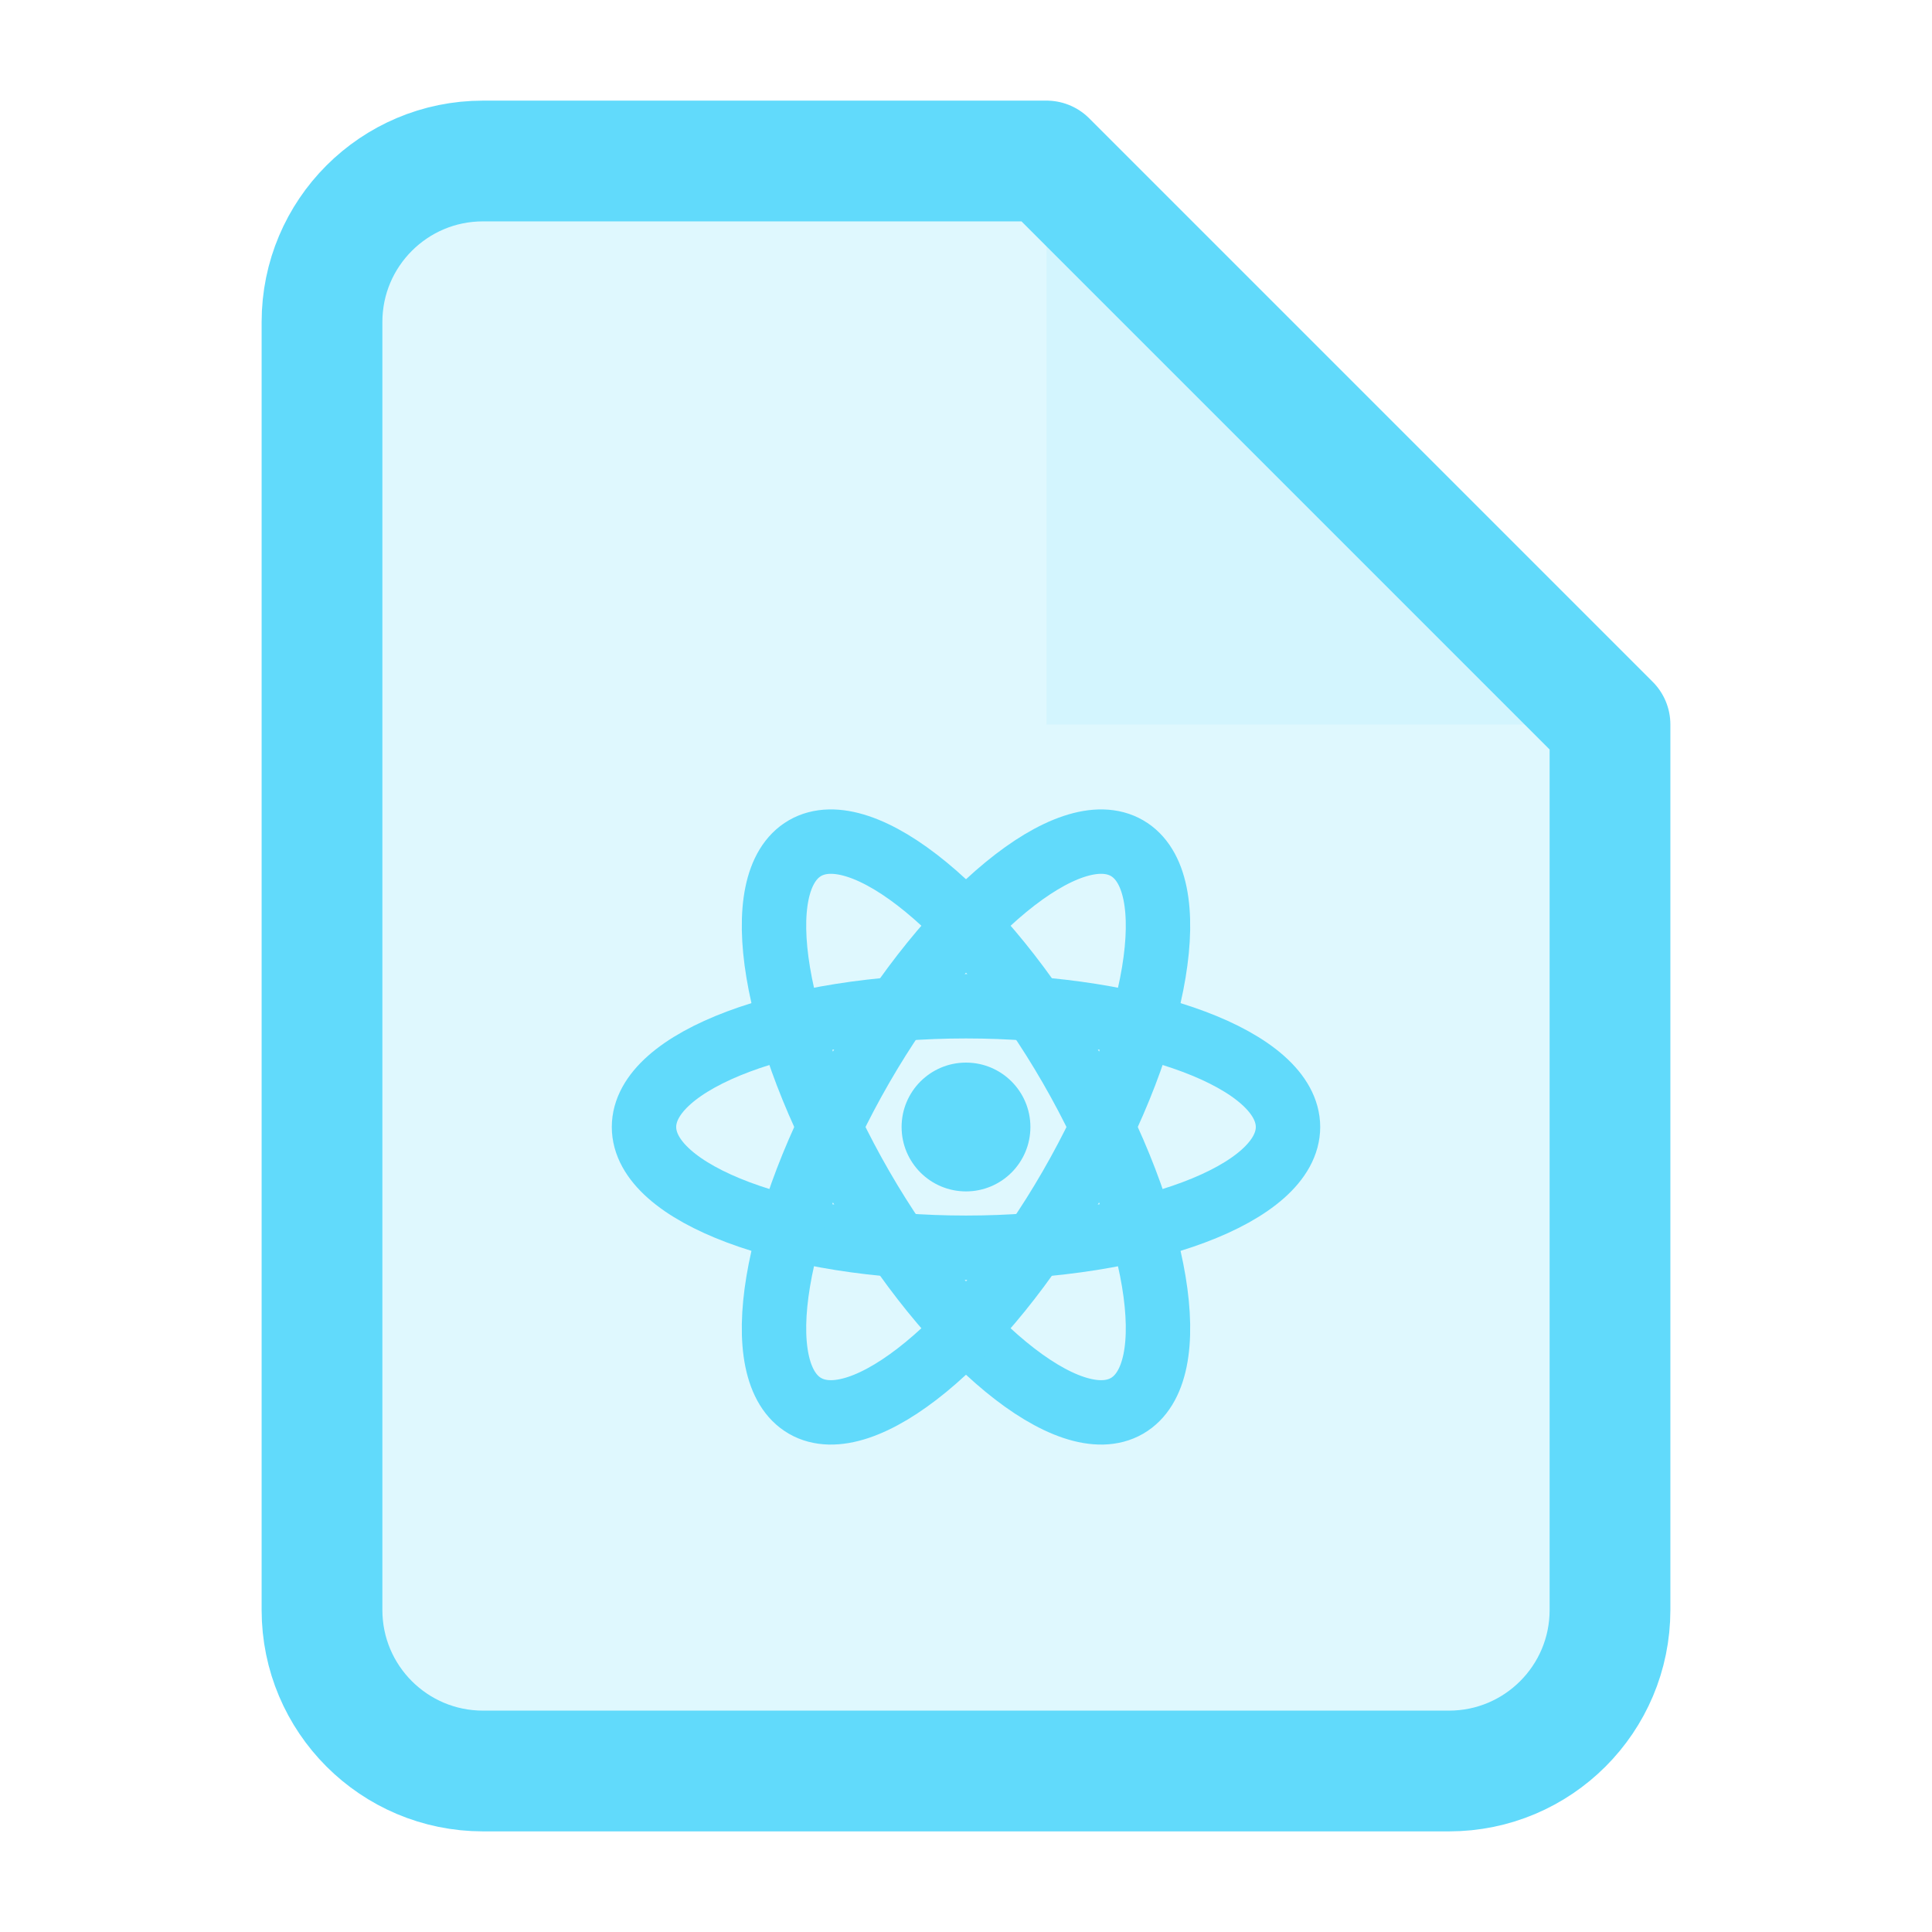
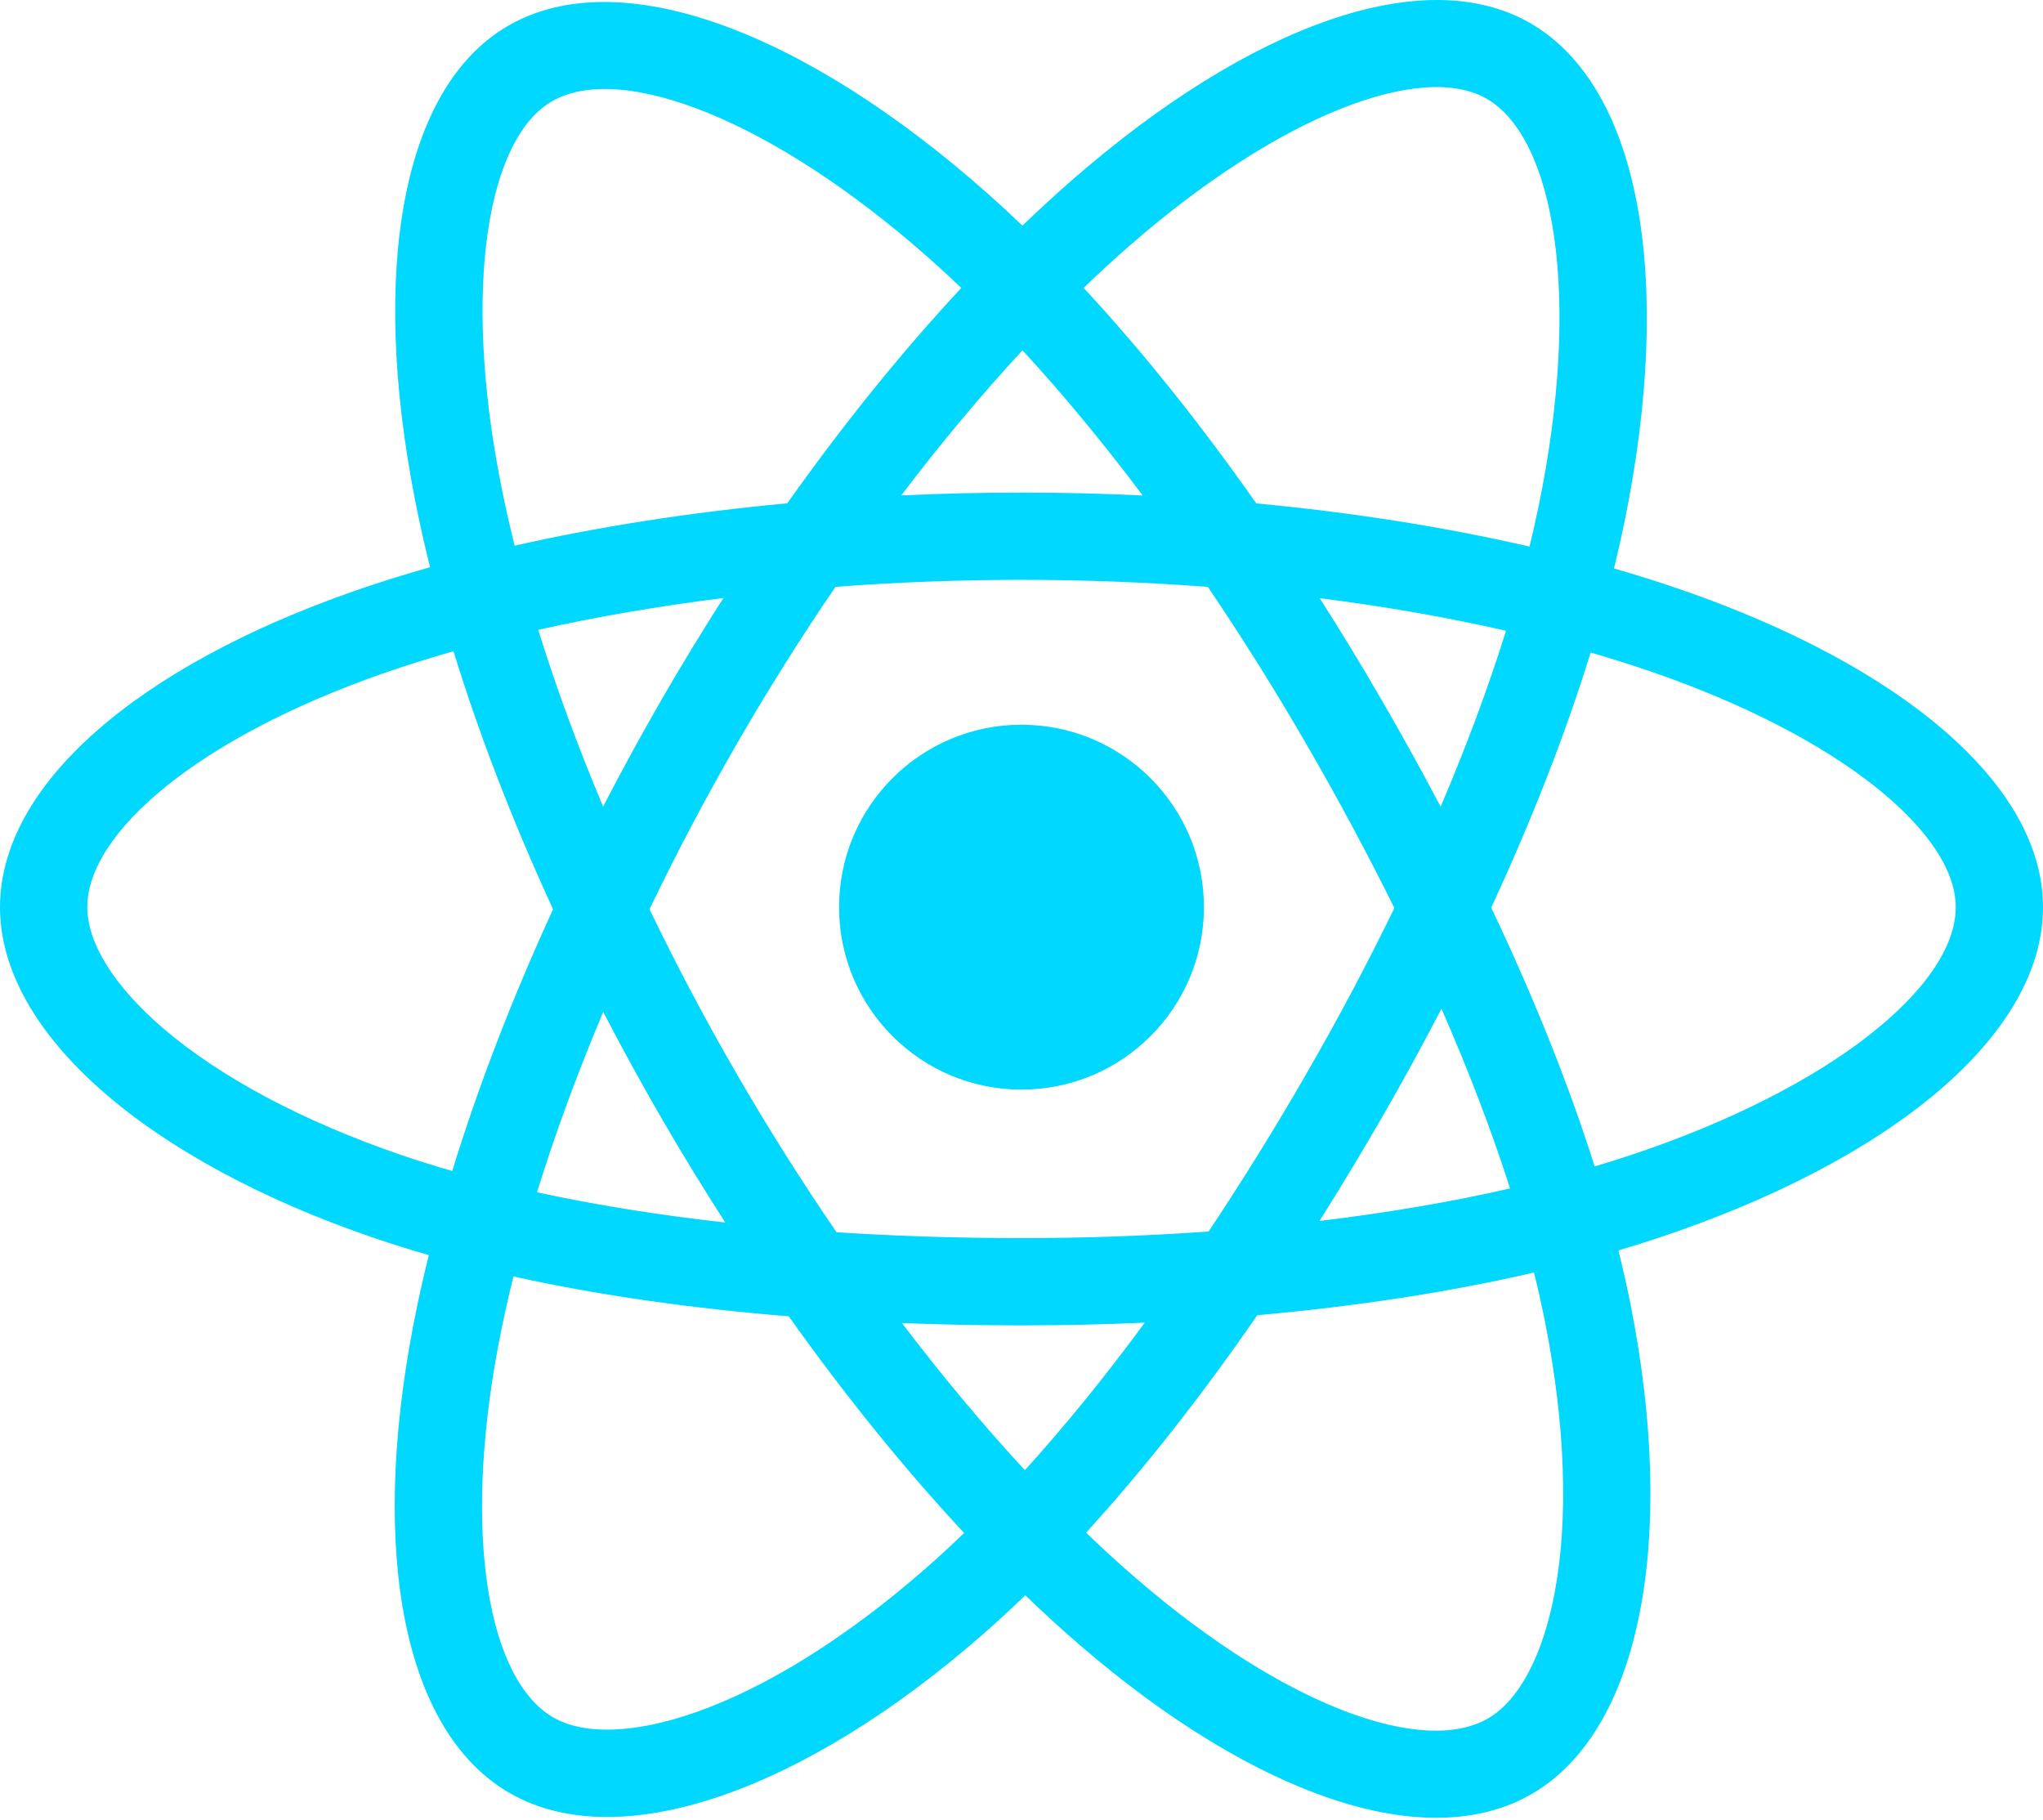
- <svg xmlns="http://www.w3.org/2000/svg" viewBox="0 0 24 24" fill="none">
-   <path d="M13 2H6a2 2 0 0 0-2 2v16a2 2 0 0 0 2 2h12a2 2 0 0 0 2-2V9z" fill="#61DAFB" opacity="0.2" />
-   <path d="M13 2v7h7" fill="#61DAFB" opacity="0.1" />
-   <path d="M13 2H6a2 2 0 0 0-2 2v16a2 2 0 0 0 2 2h12a2 2 0 0 0 2-2V9l-7-7z" stroke="#61DAFB" stroke-width="1.5" stroke-linecap="round" stroke-linejoin="round" />
-   <ellipse cx="12" cy="14" rx="4" ry="1.5" stroke="#61DAFB" stroke-width="0.8" fill="none" />
-   <ellipse cx="12" cy="14" rx="4" ry="1.5" stroke="#61DAFB" stroke-width="0.8" fill="none" transform="rotate(60 12 14)" />
-   <ellipse cx="12" cy="14" rx="4" ry="1.5" stroke="#61DAFB" stroke-width="0.8" fill="none" transform="rotate(-60 12 14)" />
-   <circle cx="12" cy="14" r="0.8" fill="#61DAFB" />
+ <svg xmlns="http://www.w3.org/2000/svg" width="143.72" height="128" viewBox="0 0 256 228">
+   <path fill="#00D8FF" d="M210.483 73.824a172 172 0 0 0-8.24-2.597c.465-1.9.893-3.777 1.273-5.621c6.238-30.281 2.16-54.676-11.769-62.708c-13.355-7.7-35.196.329-57.254 19.526a171 171 0 0 0-6.375 5.848a156 156 0 0 0-4.241-3.917C100.759 3.829 77.587-4.822 63.673 3.233C50.33 10.957 46.379 33.89 51.995 62.588a171 171 0 0 0 1.892 8.48c-3.28.932-6.445 1.924-9.474 2.98C17.309 83.498 0 98.307 0 113.668c0 15.865 18.582 31.778 46.812 41.427a146 146 0 0 0 6.921 2.165a168 168 0 0 0-2.01 9.138c-5.354 28.2-1.173 50.591 12.134 58.266c13.744 7.926 36.812-.22 59.273-19.855a146 146 0 0 0 5.342-4.923a168 168 0 0 0 6.92 6.314c21.758 18.722 43.246 26.282 56.54 18.586c13.731-7.949 18.194-32.003 12.4-61.268a145 145 0 0 0-1.535-6.842c1.62-.48 3.21-.974 4.76-1.488c29.348-9.723 48.443-25.443 48.443-41.52c0-15.417-17.868-30.326-45.517-39.844m-6.365 70.984q-2.102.694-4.3 1.345c-3.24-10.257-7.612-21.163-12.963-32.432c5.106-11 9.31-21.767 12.459-31.957c2.619.758 5.16 1.557 7.61 2.4c23.69 8.156 38.14 20.213 38.14 29.504c0 9.896-15.606 22.743-40.946 31.14m-10.514 20.834c2.562 12.94 2.927 24.64 1.23 33.787c-1.524 8.219-4.59 13.698-8.382 15.893c-8.067 4.67-25.32-1.4-43.927-17.412a157 157 0 0 1-6.437-5.87c7.214-7.889 14.423-17.06 21.459-27.246c12.376-1.098 24.068-2.894 34.671-5.345q.785 3.162 1.386 6.193M87.276 214.515c-7.882 2.783-14.16 2.863-17.955.675c-8.075-4.657-11.432-22.636-6.853-46.752a157 157 0 0 1 1.869-8.499c10.486 2.32 22.093 3.988 34.498 4.994c7.084 9.967 14.501 19.128 21.976 27.15a135 135 0 0 1-4.877 4.492c-9.933 8.682-19.886 14.842-28.658 17.94M50.35 144.747c-12.483-4.267-22.792-9.812-29.858-15.863c-6.35-5.437-9.555-10.836-9.555-15.216c0-9.322 13.897-21.212 37.076-29.293c2.813-.98 5.757-1.905 8.812-2.773c3.204 10.42 7.406 21.315 12.477 32.332c-5.137 11.18-9.399 22.249-12.634 32.792a135 135 0 0 1-6.318-1.979m12.378-84.26c-4.811-24.587-1.616-43.134 6.425-47.789c8.564-4.958 27.502 2.111 47.463 19.835a144 144 0 0 1 3.841 3.545c-7.438 7.987-14.787 17.08-21.808 26.988c-12.04 1.116-23.565 2.908-34.161 5.309a160 160 0 0 1-1.76-7.887m110.427 27.268a348 348 0 0 0-7.785-12.803c8.168 1.033 15.994 2.404 23.343 4.08c-2.206 7.072-4.956 14.465-8.193 22.045a381 381 0 0 0-7.365-13.322m-45.032-43.861c5.044 5.465 10.096 11.566 15.065 18.186a322 322 0 0 0-30.257-.006c4.974-6.559 10.069-12.652 15.192-18.18M82.802 87.83a323 323 0 0 0-7.227 13.238c-3.184-7.553-5.909-14.98-8.134-22.152c7.304-1.634 15.093-2.97 23.209-3.984a322 322 0 0 0-7.848 12.897m8.081 65.352c-8.385-.936-16.291-2.203-23.593-3.793c2.26-7.3 5.045-14.885 8.298-22.6a321 321 0 0 0 7.257 13.246c2.594 4.48 5.28 8.868 8.038 13.147m37.542 31.03c-5.184-5.592-10.354-11.779-15.403-18.433c4.902.192 9.899.29 14.978.29c5.218 0 10.376-.117 15.453-.343c-4.985 6.774-10.018 12.97-15.028 18.486m52.198-57.817c3.422 7.8 6.306 15.345 8.596 22.52c-7.422 1.694-15.436 3.058-23.88 4.071a382 382 0 0 0 7.859-13.026a347 347 0 0 0 7.425-13.565m-16.898 8.101a359 359 0 0 1-12.281 19.815a329 329 0 0 1-23.444.823c-7.967 0-15.716-.248-23.178-.732a310 310 0 0 1-12.513-19.846h.001a307 307 0 0 1-10.923-20.627a310 310 0 0 1 10.89-20.637l-.001.001a307 307 0 0 1 12.413-19.761c7.613-.576 15.42-.876 23.31-.876H128c7.926 0 15.743.303 23.354.883a329 329 0 0 1 12.335 19.695a359 359 0 0 1 11.036 20.54a330 330 0 0 1-11 20.722m22.56-122.124c8.572 4.944 11.906 24.881 6.52 51.026q-.518 2.504-1.15 5.09c-10.622-2.452-22.155-4.275-34.23-5.408c-7.034-10.017-14.323-19.124-21.64-27.008a161 161 0 0 1 5.888-5.4c18.9-16.447 36.564-22.941 44.612-18.3M128 90.808c12.625 0 22.86 10.235 22.86 22.86s-10.235 22.86-22.86 22.86s-22.86-10.235-22.86-22.86s10.235-22.86 22.86-22.86" />
</svg>
